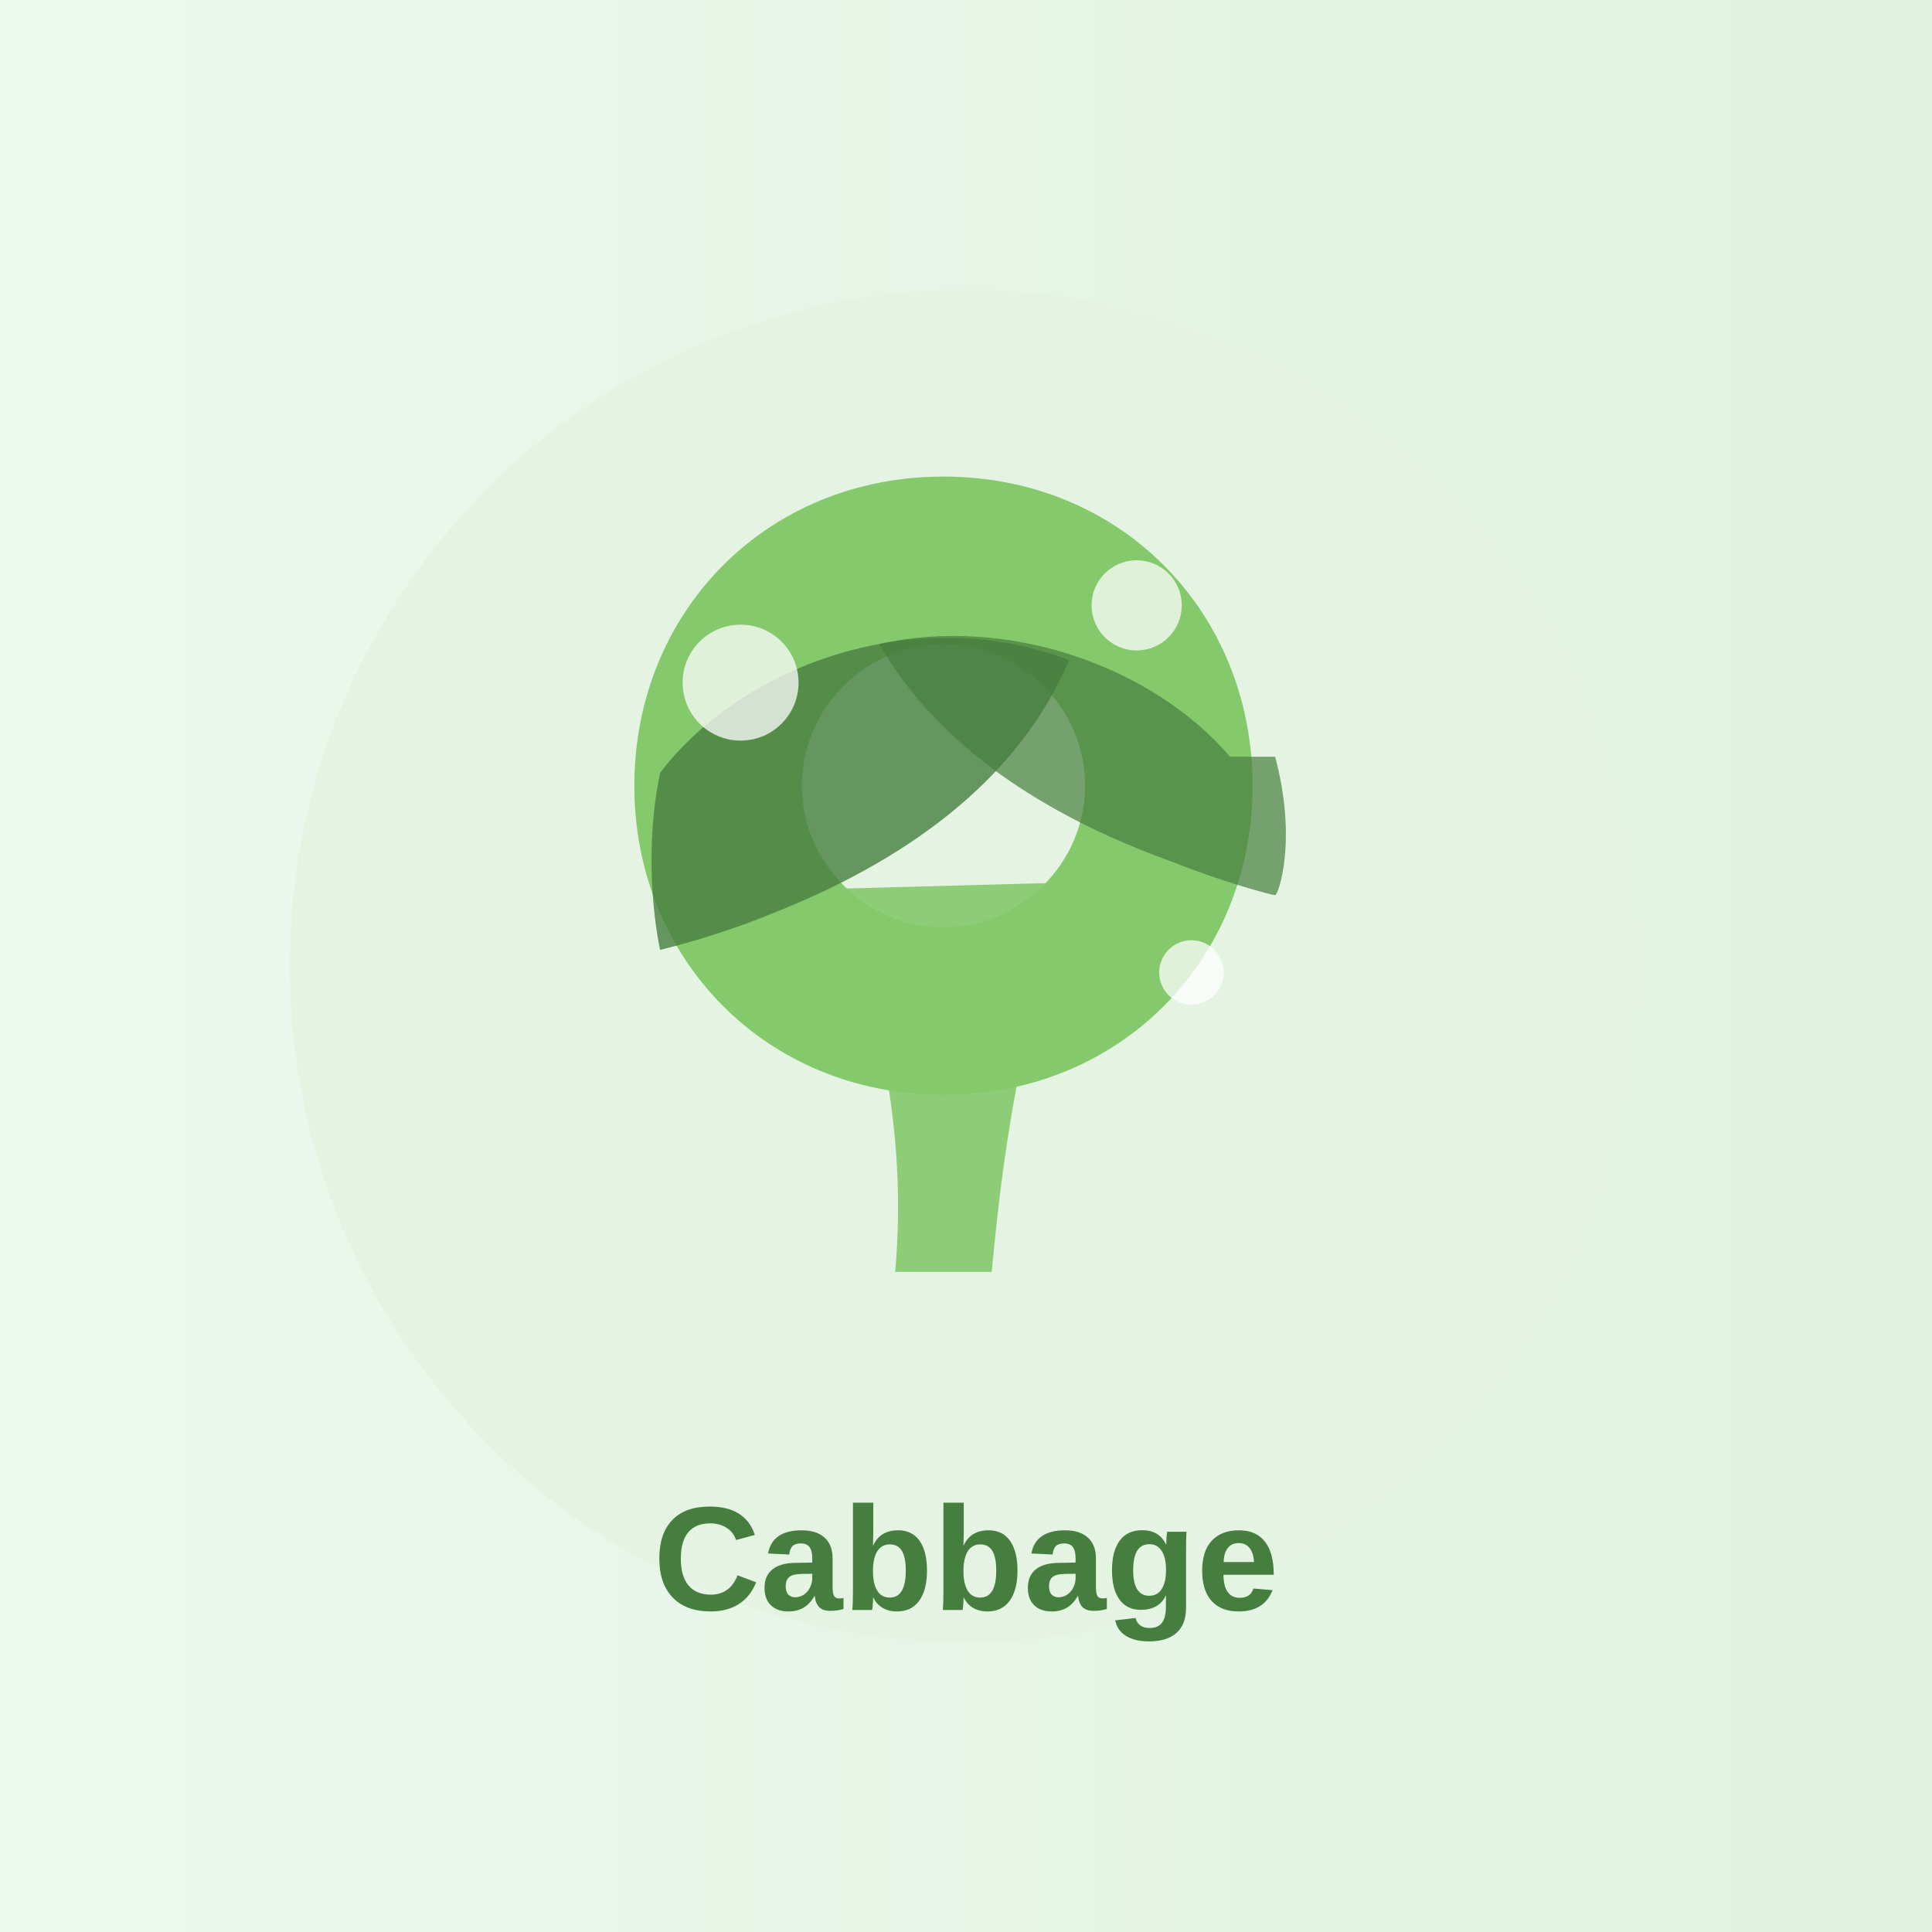
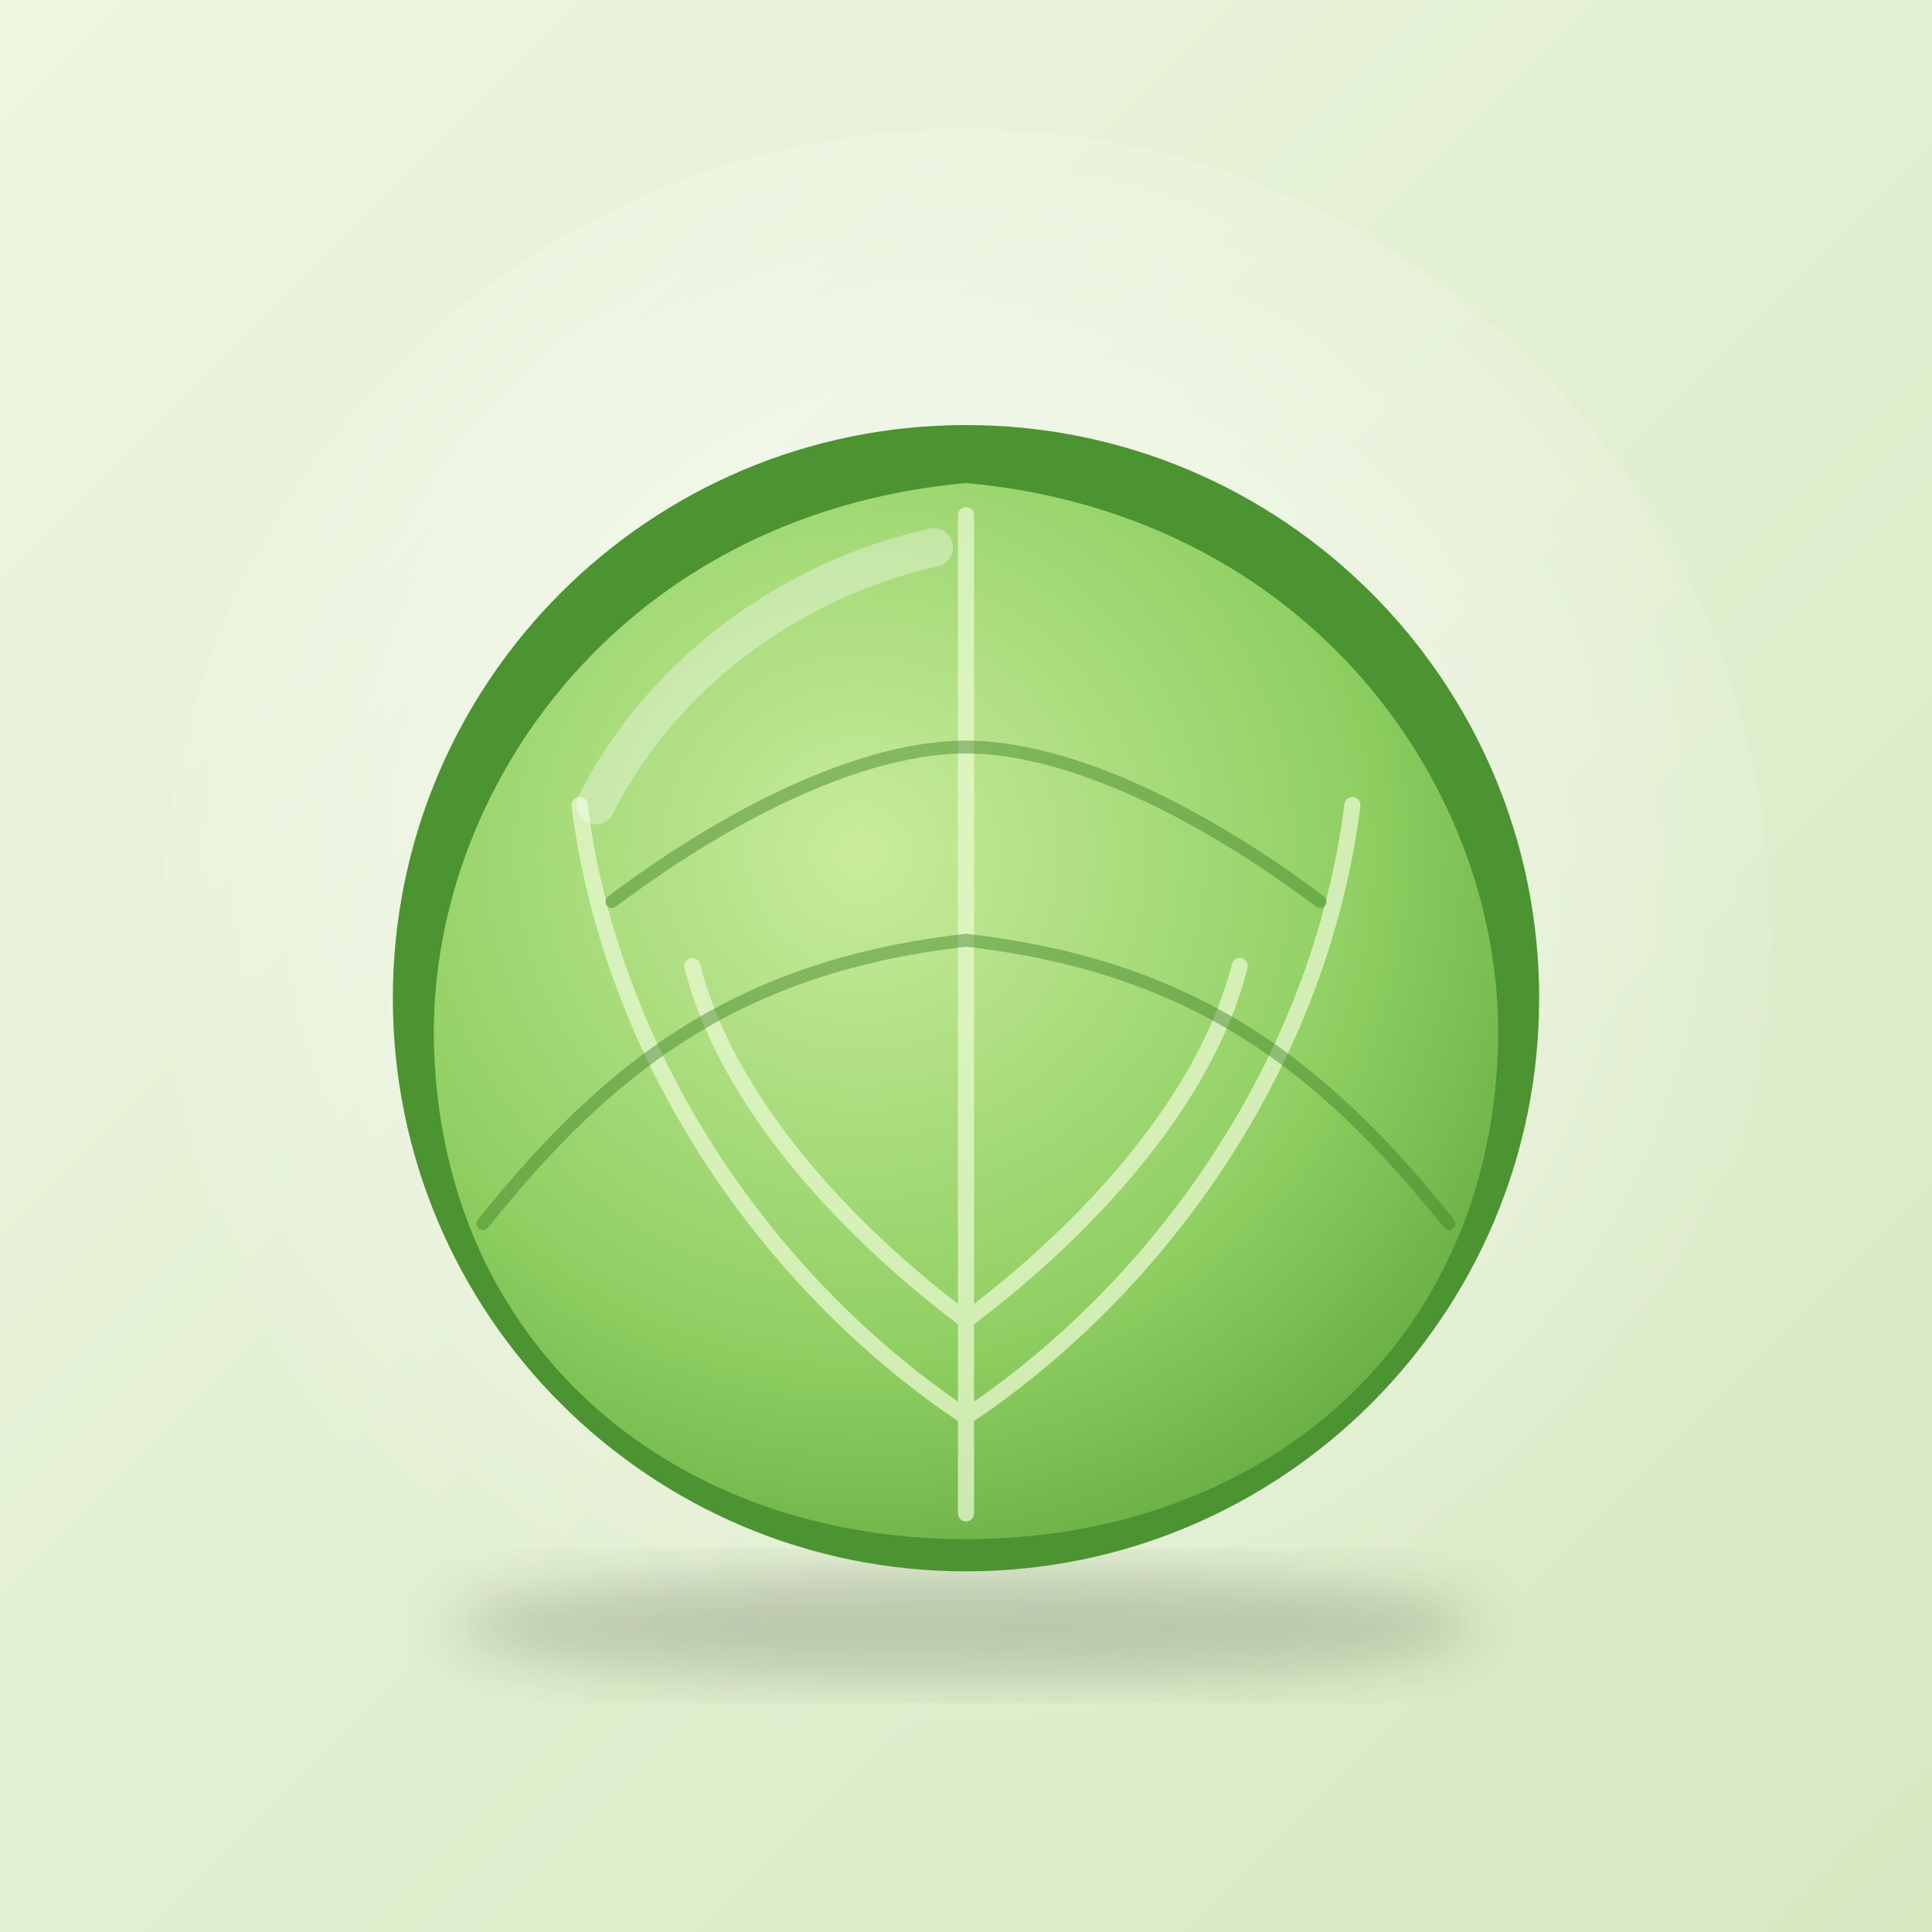
<svg xmlns="http://www.w3.org/2000/svg" width="600" height="600" viewBox="0 0 600 600" role="img" aria-label="Cabbage">
  <defs>
-     <linearGradient id="bg" x1="0" x2="1">
-       <stop offset="0%" stop-color="#edf8ee" />
-       <stop offset="100%" stop-color="#dff2df" />
+     <linearGradient id="bg" x1="0" y1="0" x2="1" y2="1">
+       <stop offset="0" stop-color="#eef6e2" />
+       <stop offset="1" stop-color="#d7e8c1" />
    </linearGradient>
+     <radialGradient id="glow" cx="0.5" cy="0.45" r="0.55">
+       <stop offset="0" stop-color="#ffffff" stop-opacity="0.75" />
+       <stop offset="1" stop-color="#ffffff" stop-opacity="0" />
+     </radialGradient>
+     <filter id="soft" x="-20%" y="-20%" width="140%" height="140%">
+       <feGaussianBlur stdDeviation="9" />
+     </filter>
+     <radialGradient id="cb" cx=".4" cy=".35" r=".8">
+       <stop offset="0" stop-color="#c9ec9c" />
+       <stop offset=".6" stop-color="#8fcf62" />
+       <stop offset="1" stop-color="#5aa238" />
+     </radialGradient>
  </defs>
  <rect width="600" height="600" fill="url(#bg)" />
-   <circle cx="300" cy="300" r="210" fill="#e5f4e2" />
-   <g fill="#85c96d">
-     <path d="M293 148c-55 0-96 42-96 96s41 96 96 96 96-42 96-96-41-96-96-96zm0 52c24 0 44 20 44 44s-20 44-44 44-44-20-44-44 20-44 44-44z" />
-     <path d="M260 276c12 36 22 74 18 119h30c4-44 11-85 26-121l-74 2z" opacity="0.9" />
-     <path d="M205 240c26-34 80-53 127-35-16 38-52 63-93 79-17 7-34 11-34 11s-6-26 0-55z" fill="#467e3f" opacity="0.8" />
-     <path d="M382 235c-24-28-69-44-109-35 18 31 50 53 92 68 15 6 30 10 31 10s7-17 0-43z" fill="#467e3f" opacity="0.7" />
+   <circle cx="300" cy="290" r="250" fill="url(#glow)" />
+   <ellipse cx="300" cy="505" rx="160" ry="17" fill="#1b2a14" opacity="0.2" filter="url(#soft)" />
+   <circle cx="300" cy="310" r="178" fill="#4c9332" />
+   <path d="M135 330 C130 250 190 160 300 150 C410 160 470 250 465 330 C460 420 390 478 300 478 C210 478 140 420 135 330 Z" fill="url(#cb)" />
+   <g fill="none" stroke="#e8f8cf" stroke-width="5" stroke-linecap="round" opacity=".75">
+     <path d="M300 470 C300 380 300 250 300 160" />
+     <path d="M300 440 C240 400 190 330 180 250" />
+     <path d="M300 440 C360 400 410 330 420 250" />
+     <path d="M300 410 C260 380 225 340 215 300" />
+     <path d="M300 410 C340 380 375 340 385 300" />
  </g>
-   <g fill="#ffffff" opacity="0.75">
-     <circle cx="230" cy="212" r="18" />
-     <circle cx="353" cy="188" r="14" />
-     <circle cx="370" cy="302" r="10" />
+   <g fill="none" stroke="#3f7f29" stroke-width="4" stroke-linecap="round" opacity=".45">
+     <path d="M150 380 C190 330 230 300 300 292" />
+     <path d="M450 380 C410 330 370 300 300 292" />
+     <path d="M190 280 C230 250 270 232 300 232" />
+     <path d="M410 280 C370 250 330 232 300 232" />
  </g>
-   <text x="300" y="500" text-anchor="middle" font-size="46" fill="#467e3f" font-family="Arial, sans-serif" font-weight="700">Cabbage</text>
+   <path d="M185 250 C205 210 245 180 290 170" stroke="#fff" stroke-width="12" stroke-linecap="round" fill="none" opacity=".35" />
</svg>
